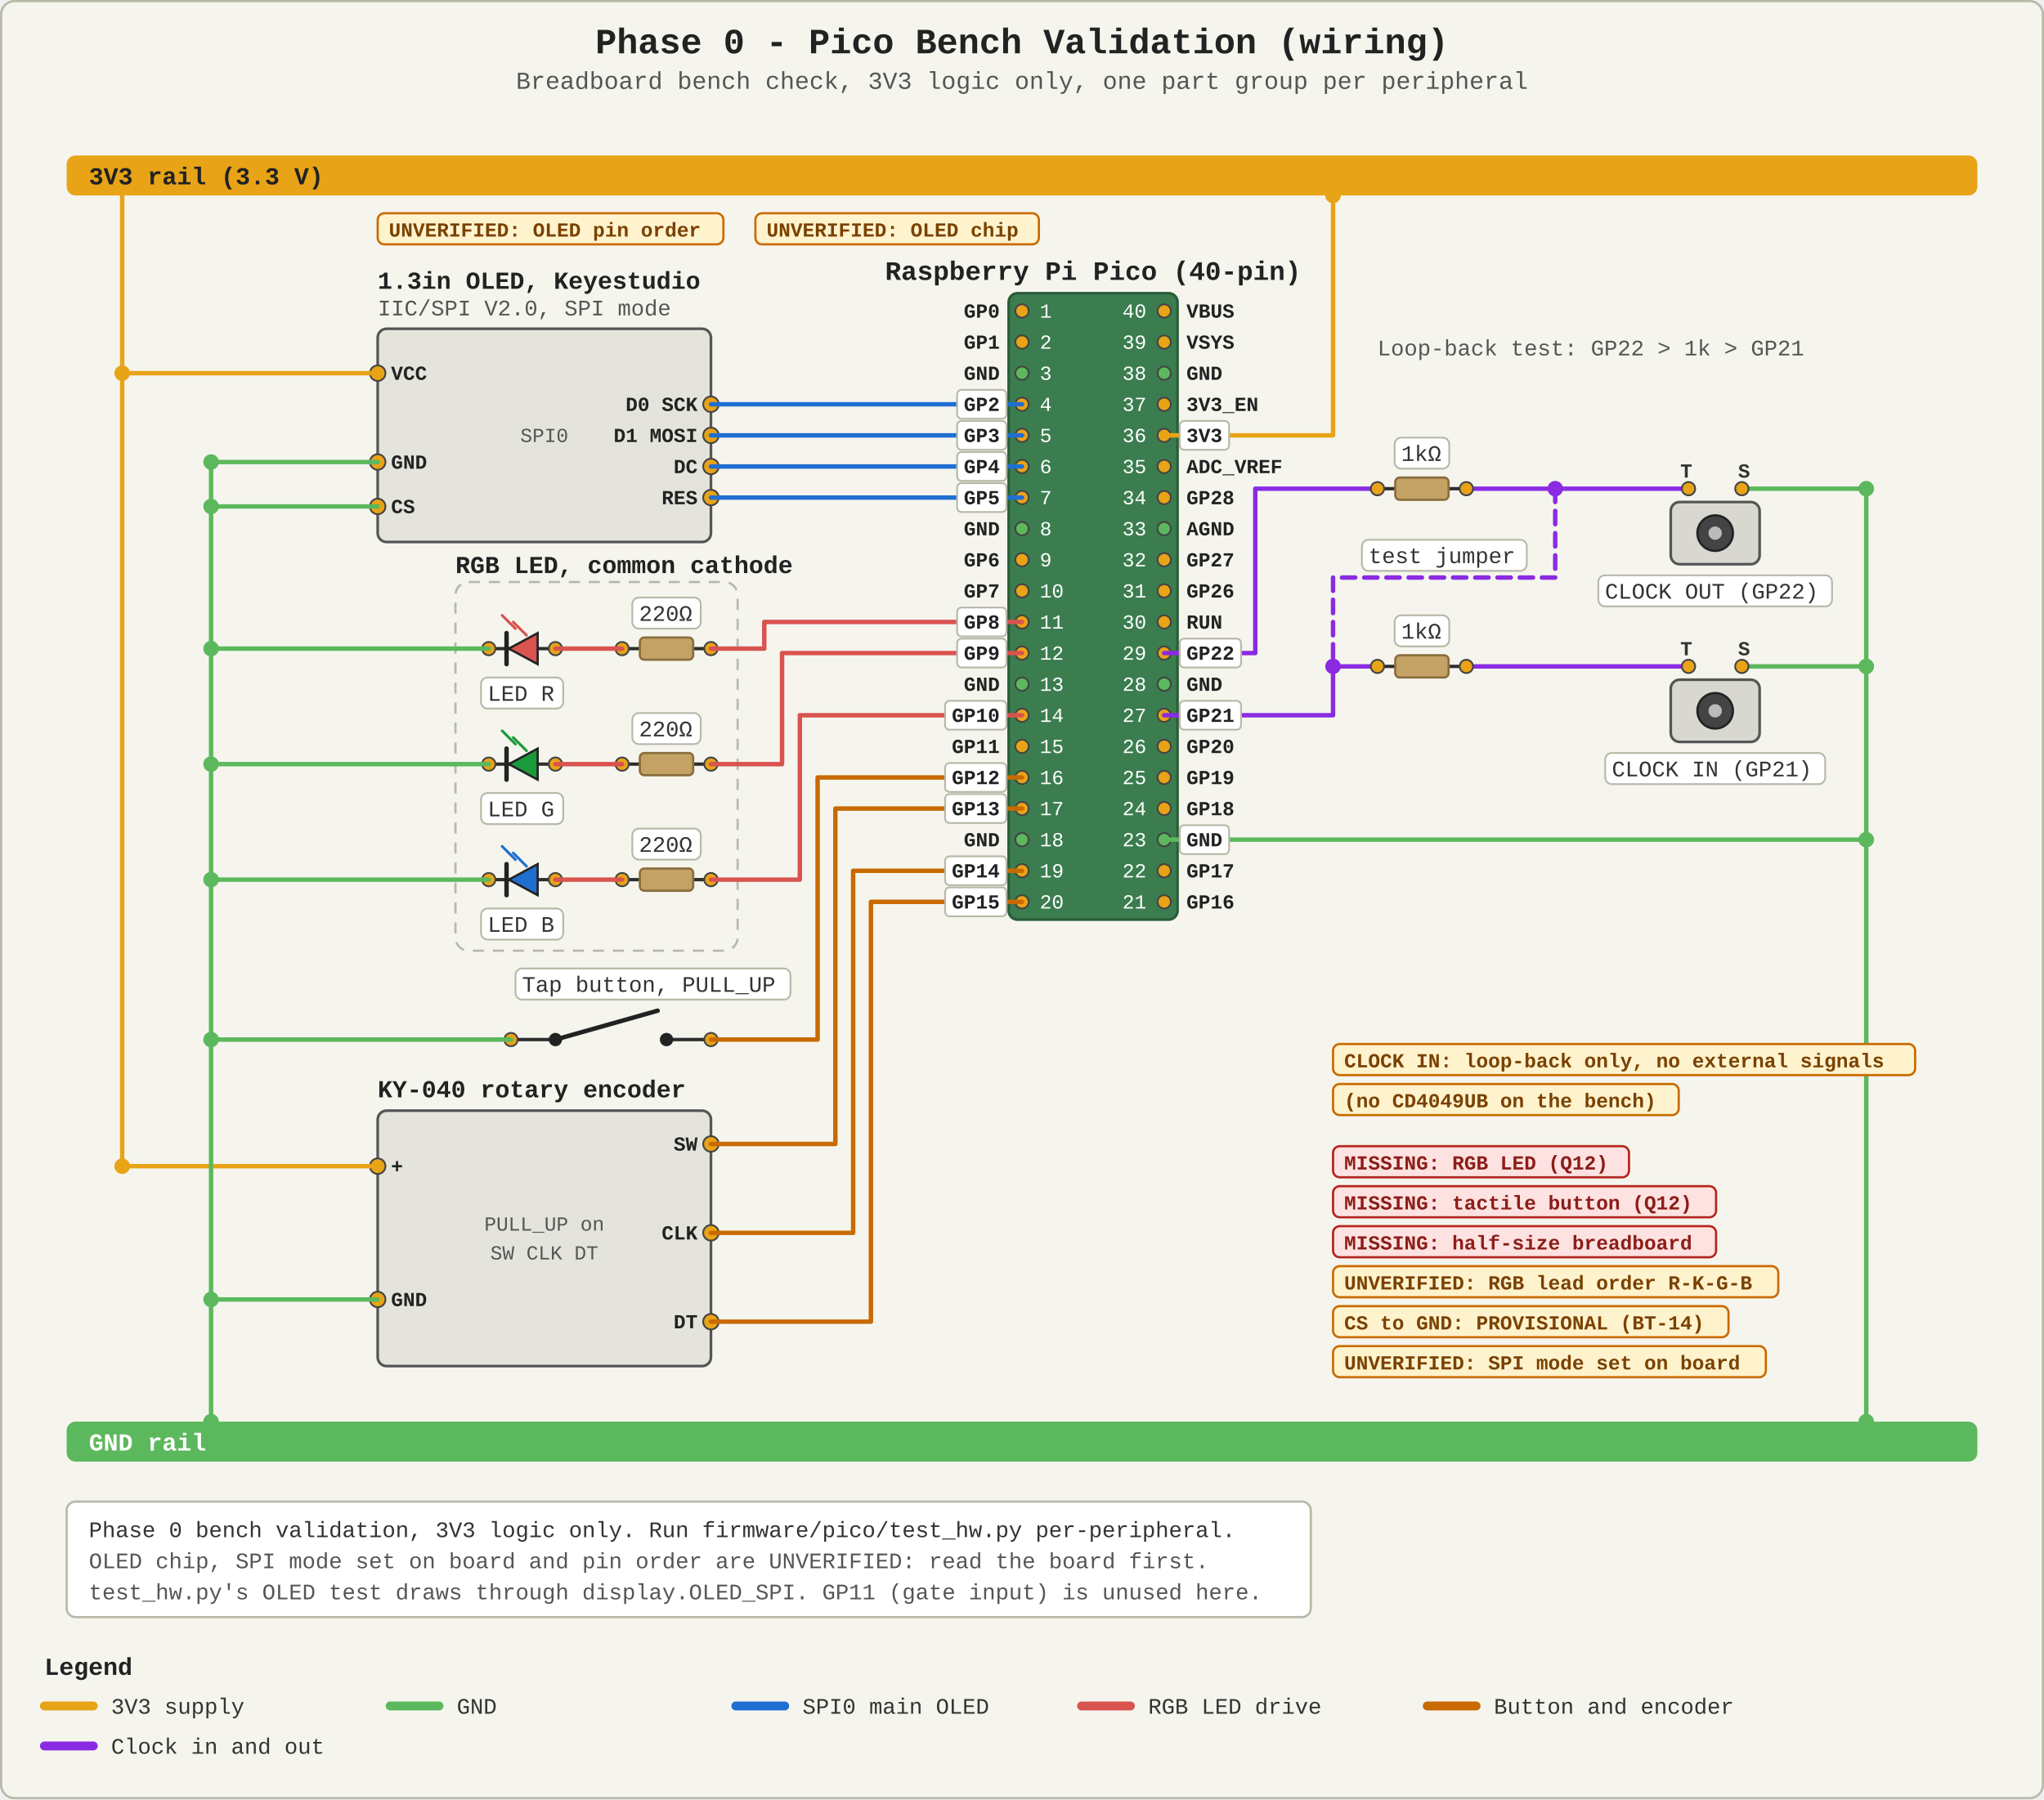
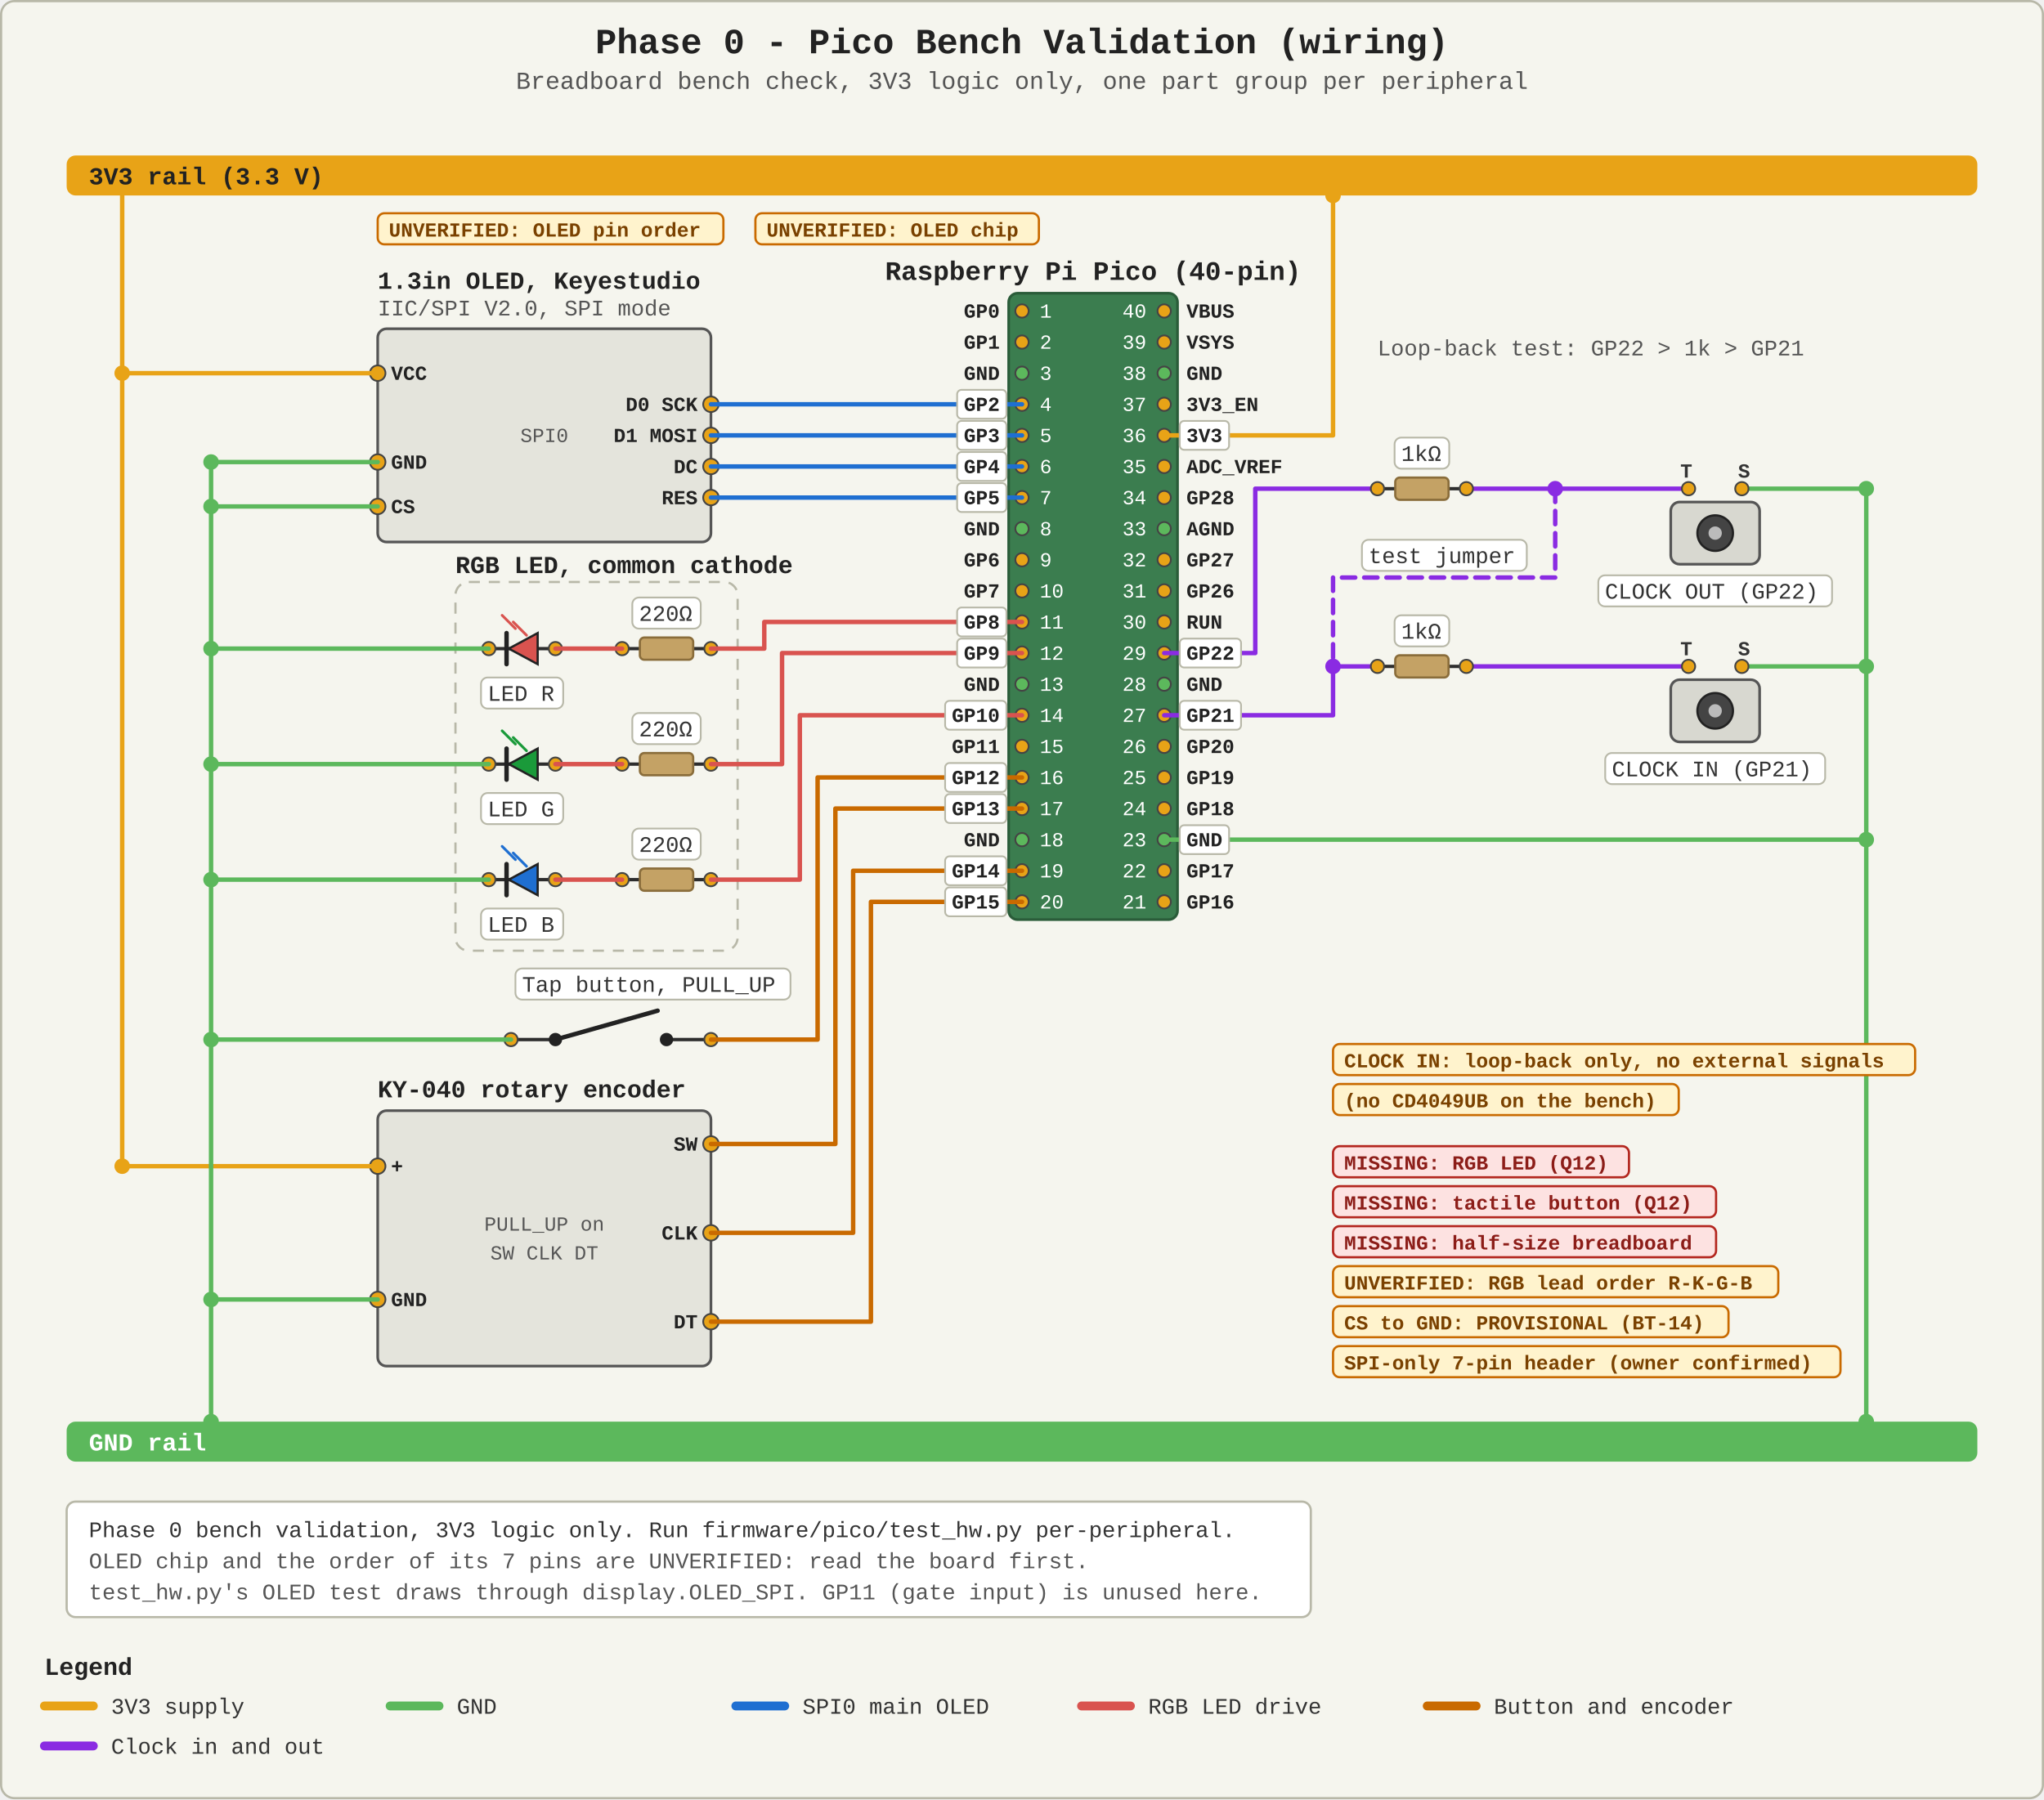
<svg xmlns="http://www.w3.org/2000/svg" viewBox="0 0 920 810" width="920" height="810">
  <style>text { font-family: "SF Mono", Consolas, "Liberation Mono", monospace; }</style>
  <rect x="0.5" y="0.5" width="919" height="809" rx="6" fill="#f5f5ee" stroke="#b8b8a8" stroke-width="1" />
  <text x="460" y="24" font-size="16" text-anchor="middle" fill="#222" font-weight="bold">Phase 0 - Pico Bench Validation (wiring)</text>
  <text x="460" y="40" font-size="11" text-anchor="middle" fill="#555">Breadboard bench check, 3V3 logic only, one part group per peripheral</text>
  <rect x="30" y="70" width="860" height="18" rx="4" fill="#e8a317" />
  <text x="40" y="83" font-size="11" text-anchor="start" fill="#222" font-weight="bold">3V3 rail (3.3 V)</text>
  <rect x="30" y="640" width="860" height="18" rx="4" fill="#5cb85c" />
  <text x="40" y="653" font-size="11" text-anchor="start" fill="#fff" font-weight="bold">GND rail</text>
  <rect x="454" y="132" width="76" height="282" rx="4" fill="#3b7d4f" stroke="#2a5c39" stroke-width="1.2" />
  <text x="468" y="143" font-size="9" text-anchor="start" fill="#fff">1</text>
  <text x="450" y="143" font-size="9" text-anchor="end" fill="#222" font-weight="bold">GP0</text>
  <circle cx="460" cy="140" r="3" fill="#e8a317" stroke="#444" stroke-width="0.8" />
  <text x="468" y="157" font-size="9" text-anchor="start" fill="#fff">2</text>
  <text x="450" y="157" font-size="9" text-anchor="end" fill="#222" font-weight="bold">GP1</text>
  <circle cx="460" cy="154" r="3" fill="#e8a317" stroke="#444" stroke-width="0.8" />
  <text x="468" y="171" font-size="9" text-anchor="start" fill="#fff">3</text>
  <text x="450" y="171" font-size="9" text-anchor="end" fill="#222" font-weight="bold">GND</text>
  <circle cx="460" cy="168" r="3" fill="#5cb85c" stroke="#444" stroke-width="0.8" />
  <text x="468" y="185" font-size="9" text-anchor="start" fill="#fff">4</text>
  <text x="450" y="185" font-size="9" text-anchor="end" fill="#222" font-weight="bold">GP2</text>
  <circle cx="460" cy="182" r="3" fill="#e8a317" stroke="#444" stroke-width="0.8" />
  <text x="468" y="199" font-size="9" text-anchor="start" fill="#fff">5</text>
  <text x="450" y="199" font-size="9" text-anchor="end" fill="#222" font-weight="bold">GP3</text>
  <circle cx="460" cy="196" r="3" fill="#e8a317" stroke="#444" stroke-width="0.8" />
  <text x="468" y="213" font-size="9" text-anchor="start" fill="#fff">6</text>
  <text x="450" y="213" font-size="9" text-anchor="end" fill="#222" font-weight="bold">GP4</text>
  <circle cx="460" cy="210" r="3" fill="#e8a317" stroke="#444" stroke-width="0.8" />
  <text x="468" y="227" font-size="9" text-anchor="start" fill="#fff">7</text>
  <text x="450" y="227" font-size="9" text-anchor="end" fill="#222" font-weight="bold">GP5</text>
  <circle cx="460" cy="224" r="3" fill="#e8a317" stroke="#444" stroke-width="0.8" />
  <text x="468" y="241" font-size="9" text-anchor="start" fill="#fff">8</text>
  <text x="450" y="241" font-size="9" text-anchor="end" fill="#222" font-weight="bold">GND</text>
  <circle cx="460" cy="238" r="3" fill="#5cb85c" stroke="#444" stroke-width="0.8" />
  <text x="468" y="255" font-size="9" text-anchor="start" fill="#fff">9</text>
  <text x="450" y="255" font-size="9" text-anchor="end" fill="#222" font-weight="bold">GP6</text>
  <circle cx="460" cy="252" r="3" fill="#e8a317" stroke="#444" stroke-width="0.8" />
  <text x="468" y="269" font-size="9" text-anchor="start" fill="#fff">10</text>
  <text x="450" y="269" font-size="9" text-anchor="end" fill="#222" font-weight="bold">GP7</text>
  <circle cx="460" cy="266" r="3" fill="#e8a317" stroke="#444" stroke-width="0.8" />
  <text x="468" y="283" font-size="9" text-anchor="start" fill="#fff">11</text>
  <text x="450" y="283" font-size="9" text-anchor="end" fill="#222" font-weight="bold">GP8</text>
  <circle cx="460" cy="280" r="3" fill="#e8a317" stroke="#444" stroke-width="0.8" />
  <text x="468" y="297" font-size="9" text-anchor="start" fill="#fff">12</text>
  <text x="450" y="297" font-size="9" text-anchor="end" fill="#222" font-weight="bold">GP9</text>
  <circle cx="460" cy="294" r="3" fill="#e8a317" stroke="#444" stroke-width="0.8" />
  <text x="468" y="311" font-size="9" text-anchor="start" fill="#fff">13</text>
  <text x="450" y="311" font-size="9" text-anchor="end" fill="#222" font-weight="bold">GND</text>
  <circle cx="460" cy="308" r="3" fill="#5cb85c" stroke="#444" stroke-width="0.8" />
  <text x="468" y="325" font-size="9" text-anchor="start" fill="#fff">14</text>
  <text x="450" y="325" font-size="9" text-anchor="end" fill="#222" font-weight="bold">GP10</text>
  <circle cx="460" cy="322" r="3" fill="#e8a317" stroke="#444" stroke-width="0.8" />
  <text x="468" y="339" font-size="9" text-anchor="start" fill="#fff">15</text>
  <text x="450" y="339" font-size="9" text-anchor="end" fill="#222" font-weight="bold">GP11</text>
  <circle cx="460" cy="336" r="3" fill="#e8a317" stroke="#444" stroke-width="0.8" />
  <text x="468" y="353" font-size="9" text-anchor="start" fill="#fff">16</text>
  <text x="450" y="353" font-size="9" text-anchor="end" fill="#222" font-weight="bold">GP12</text>
  <circle cx="460" cy="350" r="3" fill="#e8a317" stroke="#444" stroke-width="0.8" />
  <text x="468" y="367" font-size="9" text-anchor="start" fill="#fff">17</text>
  <text x="450" y="367" font-size="9" text-anchor="end" fill="#222" font-weight="bold">GP13</text>
  <circle cx="460" cy="364" r="3" fill="#e8a317" stroke="#444" stroke-width="0.8" />
  <text x="468" y="381" font-size="9" text-anchor="start" fill="#fff">18</text>
  <text x="450" y="381" font-size="9" text-anchor="end" fill="#222" font-weight="bold">GND</text>
  <circle cx="460" cy="378" r="3" fill="#5cb85c" stroke="#444" stroke-width="0.8" />
  <text x="468" y="395" font-size="9" text-anchor="start" fill="#fff">19</text>
  <text x="450" y="395" font-size="9" text-anchor="end" fill="#222" font-weight="bold">GP14</text>
  <circle cx="460" cy="392" r="3" fill="#e8a317" stroke="#444" stroke-width="0.8" />
  <text x="468" y="409" font-size="9" text-anchor="start" fill="#fff">20</text>
  <text x="450" y="409" font-size="9" text-anchor="end" fill="#222" font-weight="bold">GP15</text>
  <circle cx="460" cy="406" r="3" fill="#e8a317" stroke="#444" stroke-width="0.8" />
  <text x="516" y="409" font-size="9" text-anchor="end" fill="#fff">21</text>
  <text x="534" y="409" font-size="9" text-anchor="start" fill="#222" font-weight="bold">GP16</text>
  <circle cx="524" cy="406" r="3" fill="#e8a317" stroke="#444" stroke-width="0.8" />
  <text x="516" y="395" font-size="9" text-anchor="end" fill="#fff">22</text>
  <text x="534" y="395" font-size="9" text-anchor="start" fill="#222" font-weight="bold">GP17</text>
  <circle cx="524" cy="392" r="3" fill="#e8a317" stroke="#444" stroke-width="0.8" />
  <text x="516" y="381" font-size="9" text-anchor="end" fill="#fff">23</text>
  <text x="534" y="381" font-size="9" text-anchor="start" fill="#222" font-weight="bold">GND</text>
  <circle cx="524" cy="378" r="3" fill="#5cb85c" stroke="#444" stroke-width="0.8" />
  <text x="516" y="367" font-size="9" text-anchor="end" fill="#fff">24</text>
  <text x="534" y="367" font-size="9" text-anchor="start" fill="#222" font-weight="bold">GP18</text>
  <circle cx="524" cy="364" r="3" fill="#e8a317" stroke="#444" stroke-width="0.8" />
  <text x="516" y="353" font-size="9" text-anchor="end" fill="#fff">25</text>
  <text x="534" y="353" font-size="9" text-anchor="start" fill="#222" font-weight="bold">GP19</text>
  <circle cx="524" cy="350" r="3" fill="#e8a317" stroke="#444" stroke-width="0.8" />
  <text x="516" y="339" font-size="9" text-anchor="end" fill="#fff">26</text>
  <text x="534" y="339" font-size="9" text-anchor="start" fill="#222" font-weight="bold">GP20</text>
  <circle cx="524" cy="336" r="3" fill="#e8a317" stroke="#444" stroke-width="0.8" />
  <text x="516" y="325" font-size="9" text-anchor="end" fill="#fff">27</text>
  <text x="534" y="325" font-size="9" text-anchor="start" fill="#222" font-weight="bold">GP21</text>
  <circle cx="524" cy="322" r="3" fill="#e8a317" stroke="#444" stroke-width="0.8" />
  <text x="516" y="311" font-size="9" text-anchor="end" fill="#fff">28</text>
  <text x="534" y="311" font-size="9" text-anchor="start" fill="#222" font-weight="bold">GND</text>
  <circle cx="524" cy="308" r="3" fill="#5cb85c" stroke="#444" stroke-width="0.8" />
  <text x="516" y="297" font-size="9" text-anchor="end" fill="#fff">29</text>
  <text x="534" y="297" font-size="9" text-anchor="start" fill="#222" font-weight="bold">GP22</text>
  <circle cx="524" cy="294" r="3" fill="#e8a317" stroke="#444" stroke-width="0.8" />
  <text x="516" y="283" font-size="9" text-anchor="end" fill="#fff">30</text>
  <text x="534" y="283" font-size="9" text-anchor="start" fill="#222" font-weight="bold">RUN</text>
  <circle cx="524" cy="280" r="3" fill="#e8a317" stroke="#444" stroke-width="0.8" />
  <text x="516" y="269" font-size="9" text-anchor="end" fill="#fff">31</text>
  <text x="534" y="269" font-size="9" text-anchor="start" fill="#222" font-weight="bold">GP26</text>
  <circle cx="524" cy="266" r="3" fill="#e8a317" stroke="#444" stroke-width="0.8" />
  <text x="516" y="255" font-size="9" text-anchor="end" fill="#fff">32</text>
  <text x="534" y="255" font-size="9" text-anchor="start" fill="#222" font-weight="bold">GP27</text>
  <circle cx="524" cy="252" r="3" fill="#e8a317" stroke="#444" stroke-width="0.8" />
  <text x="516" y="241" font-size="9" text-anchor="end" fill="#fff">33</text>
  <text x="534" y="241" font-size="9" text-anchor="start" fill="#222" font-weight="bold">AGND</text>
  <circle cx="524" cy="238" r="3" fill="#5cb85c" stroke="#444" stroke-width="0.8" />
  <text x="516" y="227" font-size="9" text-anchor="end" fill="#fff">34</text>
  <text x="534" y="227" font-size="9" text-anchor="start" fill="#222" font-weight="bold">GP28</text>
  <circle cx="524" cy="224" r="3" fill="#e8a317" stroke="#444" stroke-width="0.8" />
  <text x="516" y="213" font-size="9" text-anchor="end" fill="#fff">35</text>
  <text x="534" y="213" font-size="9" text-anchor="start" fill="#222" font-weight="bold">ADC_VREF</text>
  <circle cx="524" cy="210" r="3" fill="#e8a317" stroke="#444" stroke-width="0.8" />
  <text x="516" y="199" font-size="9" text-anchor="end" fill="#fff">36</text>
  <text x="534" y="199" font-size="9" text-anchor="start" fill="#222" font-weight="bold">3V3</text>
  <circle cx="524" cy="196" r="3" fill="#e8a317" stroke="#444" stroke-width="0.8" />
  <text x="516" y="185" font-size="9" text-anchor="end" fill="#fff">37</text>
  <text x="534" y="185" font-size="9" text-anchor="start" fill="#222" font-weight="bold">3V3_EN</text>
  <circle cx="524" cy="182" r="3" fill="#e8a317" stroke="#444" stroke-width="0.8" />
  <text x="516" y="171" font-size="9" text-anchor="end" fill="#fff">38</text>
  <text x="534" y="171" font-size="9" text-anchor="start" fill="#222" font-weight="bold">GND</text>
  <circle cx="524" cy="168" r="3" fill="#5cb85c" stroke="#444" stroke-width="0.8" />
  <text x="516" y="157" font-size="9" text-anchor="end" fill="#fff">39</text>
  <text x="534" y="157" font-size="9" text-anchor="start" fill="#222" font-weight="bold">VSYS</text>
  <circle cx="524" cy="154" r="3" fill="#e8a317" stroke="#444" stroke-width="0.8" />
  <text x="516" y="143" font-size="9" text-anchor="end" fill="#fff">40</text>
  <text x="534" y="143" font-size="9" text-anchor="start" fill="#222" font-weight="bold">VBUS</text>
  <circle cx="524" cy="140" r="3" fill="#e8a317" stroke="#444" stroke-width="0.8" />
  <text x="492" y="126" font-size="12" text-anchor="middle" fill="#222" font-weight="bold">Raspberry Pi Pico (40-pin)</text>
  <rect x="170" y="148" width="150" height="96" rx="4" fill="#e4e4dc" stroke="#555" stroke-width="1.2" />
  <text x="170" y="130" font-size="11" text-anchor="start" fill="#222" font-weight="bold">1.3in OLED, Keyestudio</text>
  <text x="170" y="142" font-size="10" text-anchor="start" fill="#555">IIC/SPI V2.0, SPI mode</text>
  <text x="245" y="199" font-size="9" text-anchor="middle" fill="#555">SPI0</text>
  <text x="176" y="171" font-size="9" text-anchor="start" fill="#222" font-weight="bold">VCC</text>
  <circle cx="170" cy="168" r="3.5" fill="#e8a317" stroke="#444" stroke-width="0.8" />
  <text x="176" y="211" font-size="9" text-anchor="start" fill="#222" font-weight="bold">GND</text>
  <circle cx="170" cy="208" r="3.5" fill="#e8a317" stroke="#444" stroke-width="0.8" />
  <text x="176" y="231" font-size="9" text-anchor="start" fill="#222" font-weight="bold">CS</text>
  <circle cx="170" cy="228" r="3.5" fill="#e8a317" stroke="#444" stroke-width="0.8" />
  <text x="314" y="185" font-size="9" text-anchor="end" fill="#222" font-weight="bold">D0 SCK</text>
  <circle cx="320" cy="182" r="3.5" fill="#e8a317" stroke="#444" stroke-width="0.8" />
  <text x="314" y="199" font-size="9" text-anchor="end" fill="#222" font-weight="bold">D1 MOSI</text>
  <circle cx="320" cy="196" r="3.5" fill="#e8a317" stroke="#444" stroke-width="0.8" />
  <text x="314" y="213" font-size="9" text-anchor="end" fill="#222" font-weight="bold">DC</text>
  <circle cx="320" cy="210" r="3.5" fill="#e8a317" stroke="#444" stroke-width="0.8" />
  <text x="314" y="227" font-size="9" text-anchor="end" fill="#222" font-weight="bold">RES</text>
  <circle cx="320" cy="224" r="3.5" fill="#e8a317" stroke="#444" stroke-width="0.8" />
  <rect x="170" y="96" width="155.6" height="14" rx="3" fill="#fff3cd" stroke="#c96a00" stroke-width="1" />
  <text x="175" y="106.5" font-size="9" text-anchor="start" fill="#7a4100" font-weight="bold">UNVERIFIED: OLED pin order</text>
  <rect x="340" y="96" width="127.6" height="14" rx="3" fill="#fff3cd" stroke="#c96a00" stroke-width="1" />
  <text x="345" y="106.5" font-size="9" text-anchor="start" fill="#7a4100" font-weight="bold">UNVERIFIED: OLED chip</text>
  <rect x="205" y="262" width="127" height="166" rx="6" fill="none" stroke="#b8b8a8" stroke-width="1" stroke-dasharray="5 4" />
  <text x="205" y="258" font-size="11" text-anchor="start" fill="#222" font-weight="bold">RGB LED, common cathode</text>
  <line x1="280" y1="292" x2="320" y2="292" stroke="#2d2d2d" stroke-width="1.5" stroke-linecap="round" />
  <rect x="288" y="287" width="24" height="10" rx="2" fill="#c4a265" stroke="#8a6d3b" stroke-width="1" />
  <rect x="284.6" y="269" width="30.8" height="14" rx="3" fill="#ffffff" stroke="#b8b8a8" stroke-width="0.8" />
  <text x="287.6" y="279.5" font-size="10" text-anchor="start" fill="#333">220Ω</text>
  <circle cx="280" cy="292" r="3" fill="#e8a317" stroke="#444" stroke-width="0.8" />
  <circle cx="320" cy="292" r="3" fill="#e8a317" stroke="#444" stroke-width="0.8" />
  <line x1="220" y1="292" x2="250" y2="292" stroke="#2d2d2d" stroke-width="1.5" stroke-linecap="round" />
  <path d="M242,285 L242,299 L229,292 Z" fill="#d9534f" stroke="#222" stroke-width="1" />
  <line x1="228" y1="285" x2="228" y2="299" stroke="#222" stroke-width="2" stroke-linecap="round" />
  <line x1="232" y1="283" x2="226" y2="277" stroke="#d9534f" stroke-width="1.2" stroke-linecap="round" />
  <line x1="237" y1="286" x2="231" y2="280" stroke="#d9534f" stroke-width="1.2" stroke-linecap="round" />
  <circle cx="220" cy="292" r="3" fill="#e8a317" stroke="#444" stroke-width="0.8" />
  <circle cx="250" cy="292" r="3" fill="#e8a317" stroke="#444" stroke-width="0.8" />
  <rect x="216.5" y="305" width="37" height="14" rx="3" fill="#ffffff" stroke="#b8b8a8" stroke-width="0.8" />
  <text x="219.5" y="315.5" font-size="10" text-anchor="start" fill="#333">LED R</text>
  <line x1="280" y1="344" x2="320" y2="344" stroke="#2d2d2d" stroke-width="1.5" stroke-linecap="round" />
  <rect x="288" y="339" width="24" height="10" rx="2" fill="#c4a265" stroke="#8a6d3b" stroke-width="1" />
  <rect x="284.6" y="321" width="30.8" height="14" rx="3" fill="#ffffff" stroke="#b8b8a8" stroke-width="0.8" />
  <text x="287.6" y="331.5" font-size="10" text-anchor="start" fill="#333">220Ω</text>
  <circle cx="280" cy="344" r="3" fill="#e8a317" stroke="#444" stroke-width="0.8" />
  <circle cx="320" cy="344" r="3" fill="#e8a317" stroke="#444" stroke-width="0.8" />
  <line x1="220" y1="344" x2="250" y2="344" stroke="#2d2d2d" stroke-width="1.5" stroke-linecap="round" />
  <path d="M242,337 L242,351 L229,344 Z" fill="#1a9a3a" stroke="#222" stroke-width="1" />
  <line x1="228" y1="337" x2="228" y2="351" stroke="#222" stroke-width="2" stroke-linecap="round" />
  <line x1="232" y1="335" x2="226" y2="329" stroke="#1a9a3a" stroke-width="1.2" stroke-linecap="round" />
  <line x1="237" y1="338" x2="231" y2="332" stroke="#1a9a3a" stroke-width="1.2" stroke-linecap="round" />
  <circle cx="220" cy="344" r="3" fill="#e8a317" stroke="#444" stroke-width="0.8" />
  <circle cx="250" cy="344" r="3" fill="#e8a317" stroke="#444" stroke-width="0.8" />
  <rect x="216.5" y="357" width="37" height="14" rx="3" fill="#ffffff" stroke="#b8b8a8" stroke-width="0.8" />
  <text x="219.5" y="367.5" font-size="10" text-anchor="start" fill="#333">LED G</text>
  <line x1="280" y1="396" x2="320" y2="396" stroke="#2d2d2d" stroke-width="1.5" stroke-linecap="round" />
  <rect x="288" y="391" width="24" height="10" rx="2" fill="#c4a265" stroke="#8a6d3b" stroke-width="1" />
  <rect x="284.6" y="373" width="30.8" height="14" rx="3" fill="#ffffff" stroke="#b8b8a8" stroke-width="0.8" />
  <text x="287.6" y="383.5" font-size="10" text-anchor="start" fill="#333">220Ω</text>
  <circle cx="280" cy="396" r="3" fill="#e8a317" stroke="#444" stroke-width="0.8" />
  <circle cx="320" cy="396" r="3" fill="#e8a317" stroke="#444" stroke-width="0.8" />
  <line x1="220" y1="396" x2="250" y2="396" stroke="#2d2d2d" stroke-width="1.5" stroke-linecap="round" />
  <path d="M242,389 L242,403 L229,396 Z" fill="#1f6fd1" stroke="#222" stroke-width="1" />
  <line x1="228" y1="389" x2="228" y2="403" stroke="#222" stroke-width="2" stroke-linecap="round" />
  <line x1="232" y1="387" x2="226" y2="381" stroke="#1f6fd1" stroke-width="1.2" stroke-linecap="round" />
  <line x1="237" y1="390" x2="231" y2="384" stroke="#1f6fd1" stroke-width="1.2" stroke-linecap="round" />
  <circle cx="220" cy="396" r="3" fill="#e8a317" stroke="#444" stroke-width="0.8" />
  <circle cx="250" cy="396" r="3" fill="#e8a317" stroke="#444" stroke-width="0.8" />
  <rect x="216.5" y="409" width="37" height="14" rx="3" fill="#ffffff" stroke="#b8b8a8" stroke-width="0.8" />
  <text x="219.5" y="419.5" font-size="10" text-anchor="start" fill="#333">LED B</text>
  <line x1="230" y1="468" x2="250" y2="468" stroke="#2d2d2d" stroke-width="1.5" stroke-linecap="round" />
  <line x1="300" y1="468" x2="320" y2="468" stroke="#2d2d2d" stroke-width="1.5" stroke-linecap="round" />
  <line x1="250" y1="468" x2="296" y2="455" stroke="#222" stroke-width="2" stroke-linecap="round" />
  <circle cx="250" cy="468" r="3" fill="#222" />
  <circle cx="300" cy="468" r="3" fill="#222" />
  <circle cx="230" cy="468" r="3" fill="#e8a317" stroke="#444" stroke-width="0.8" />
  <circle cx="320" cy="468" r="3" fill="#e8a317" stroke="#444" stroke-width="0.8" />
  <rect x="232" y="436" width="123.8" height="14" rx="3" fill="#ffffff" stroke="#b8b8a8" stroke-width="0.8" />
  <text x="235" y="446.5" font-size="10" text-anchor="start" fill="#333">Tap button, PULL_UP</text>
  <rect x="170" y="500" width="150" height="115" rx="4" fill="#e4e4dc" stroke="#555" stroke-width="1.2" />
  <text x="170" y="494" font-size="11" text-anchor="start" fill="#222" font-weight="bold">KY-040 rotary encoder</text>
  <text x="245" y="554" font-size="9" text-anchor="middle" fill="#555">PULL_UP on</text>
  <text x="245" y="567" font-size="9" text-anchor="middle" fill="#555">SW CLK DT</text>
  <text x="176" y="528" font-size="9" text-anchor="start" fill="#222" font-weight="bold">+</text>
  <circle cx="170" cy="525" r="3.5" fill="#e8a317" stroke="#444" stroke-width="0.8" />
  <text x="176" y="588" font-size="9" text-anchor="start" fill="#222" font-weight="bold">GND</text>
  <circle cx="170" cy="585" r="3.5" fill="#e8a317" stroke="#444" stroke-width="0.8" />
  <text x="314" y="518" font-size="9" text-anchor="end" fill="#222" font-weight="bold">SW</text>
  <circle cx="320" cy="515" r="3.5" fill="#e8a317" stroke="#444" stroke-width="0.8" />
  <text x="314" y="558" font-size="9" text-anchor="end" fill="#222" font-weight="bold">CLK</text>
  <circle cx="320" cy="555" r="3.5" fill="#e8a317" stroke="#444" stroke-width="0.8" />
  <text x="314" y="598" font-size="9" text-anchor="end" fill="#222" font-weight="bold">DT</text>
  <circle cx="320" cy="595" r="3.5" fill="#e8a317" stroke="#444" stroke-width="0.8" />
  <polyline points="460,182 320,182" fill="none" stroke="#1f6fd1" stroke-width="2" stroke-linejoin="round" stroke-linecap="round" />
  <polyline points="460,196 320,196" fill="none" stroke="#1f6fd1" stroke-width="2" stroke-linejoin="round" stroke-linecap="round" />
  <polyline points="460,210 320,210" fill="none" stroke="#1f6fd1" stroke-width="2" stroke-linejoin="round" stroke-linecap="round" />
  <polyline points="460,224 320,224" fill="none" stroke="#1f6fd1" stroke-width="2" stroke-linejoin="round" stroke-linecap="round" />
  <polyline points="460,280 344,280 344,292 320,292" fill="none" stroke="#d9534f" stroke-width="2" stroke-linejoin="round" stroke-linecap="round" />
  <polyline points="460,294 352,294 352,344 320,344" fill="none" stroke="#d9534f" stroke-width="2" stroke-linejoin="round" stroke-linecap="round" />
  <polyline points="460,322 360,322 360,396 320,396" fill="none" stroke="#d9534f" stroke-width="2" stroke-linejoin="round" stroke-linecap="round" />
  <polyline points="460,350 368,350 368,468 320,468" fill="none" stroke="#c96a00" stroke-width="2" stroke-linejoin="round" stroke-linecap="round" />
  <polyline points="460,364 376,364 376,515 320,515" fill="none" stroke="#c96a00" stroke-width="2" stroke-linejoin="round" stroke-linecap="round" />
  <polyline points="460,392 384,392 384,555 320,555" fill="none" stroke="#c96a00" stroke-width="2" stroke-linejoin="round" stroke-linecap="round" />
  <polyline points="460,406 392,406 392,595 320,595" fill="none" stroke="#c96a00" stroke-width="2" stroke-linejoin="round" stroke-linecap="round" />
  <polyline points="170,168 55,168" fill="none" stroke="#e8a317" stroke-width="2" stroke-linejoin="round" stroke-linecap="round" />
  <polyline points="170,208 95,208" fill="none" stroke="#5cb85c" stroke-width="2" stroke-linejoin="round" stroke-linecap="round" />
  <polyline points="170,228 95,228" fill="none" stroke="#5cb85c" stroke-width="2" stroke-linejoin="round" stroke-linecap="round" />
  <polyline points="280,292 250,292" fill="none" stroke="#d9534f" stroke-width="2" stroke-linejoin="round" stroke-linecap="round" />
  <polyline points="220,292 95,292" fill="none" stroke="#5cb85c" stroke-width="2" stroke-linejoin="round" stroke-linecap="round" />
  <polyline points="280,344 250,344" fill="none" stroke="#d9534f" stroke-width="2" stroke-linejoin="round" stroke-linecap="round" />
  <polyline points="220,344 95,344" fill="none" stroke="#5cb85c" stroke-width="2" stroke-linejoin="round" stroke-linecap="round" />
  <polyline points="280,396 250,396" fill="none" stroke="#d9534f" stroke-width="2" stroke-linejoin="round" stroke-linecap="round" />
  <polyline points="220,396 95,396" fill="none" stroke="#5cb85c" stroke-width="2" stroke-linejoin="round" stroke-linecap="round" />
  <polyline points="230,468 95,468" fill="none" stroke="#5cb85c" stroke-width="2" stroke-linejoin="round" stroke-linecap="round" />
  <polyline points="170,525 55,525" fill="none" stroke="#e8a317" stroke-width="2" stroke-linejoin="round" stroke-linecap="round" />
  <polyline points="170,585 95,585" fill="none" stroke="#5cb85c" stroke-width="2" stroke-linejoin="round" stroke-linecap="round" />
  <polyline points="55,88 55,525" fill="none" stroke="#e8a317" stroke-width="2" stroke-linejoin="round" stroke-linecap="round" />
  <circle cx="55" cy="168" r="3.5" fill="#e8a317" />
  <circle cx="55" cy="525" r="3.5" fill="#e8a317" />
  <polyline points="95,208 95,640" fill="none" stroke="#5cb85c" stroke-width="2" stroke-linejoin="round" stroke-linecap="round" />
  <circle cx="95" cy="208" r="3.5" fill="#5cb85c" />
  <circle cx="95" cy="228" r="3.5" fill="#5cb85c" />
  <circle cx="95" cy="292" r="3.5" fill="#5cb85c" />
  <circle cx="95" cy="344" r="3.5" fill="#5cb85c" />
  <circle cx="95" cy="396" r="3.5" fill="#5cb85c" />
  <circle cx="95" cy="468" r="3.5" fill="#5cb85c" />
  <circle cx="95" cy="585" r="3.5" fill="#5cb85c" />
  <circle cx="95" cy="640" r="3.5" fill="#5cb85c" />
  <polyline points="524,196 600,196 600,88" fill="none" stroke="#e8a317" stroke-width="2" stroke-linejoin="round" stroke-linecap="round" />
  <circle cx="600" cy="88" r="3.5" fill="#e8a317" />
  <polyline points="524,378 840,378" fill="none" stroke="#5cb85c" stroke-width="2" stroke-linejoin="round" stroke-linecap="round" />
  <circle cx="840" cy="378" r="3.5" fill="#5cb85c" />
  <polyline points="524,294 565,294 565,220 620,220" fill="none" stroke="#8a2be2" stroke-width="2" stroke-linejoin="round" stroke-linecap="round" />
  <polyline points="660,220 760,220" fill="none" stroke="#8a2be2" stroke-width="2" stroke-linejoin="round" stroke-linecap="round" />
  <circle cx="700" cy="220" r="3.5" fill="#8a2be2" />
  <polyline points="524,322 600,322 600,300 620,300" fill="none" stroke="#8a2be2" stroke-width="2" stroke-linejoin="round" stroke-linecap="round" />
  <polyline points="660,300 760,300" fill="none" stroke="#8a2be2" stroke-width="2" stroke-linejoin="round" stroke-linecap="round" />
  <polyline stroke-dasharray="6 4" points="700,220 700,260 600,260 600,300" fill="none" stroke="#8a2be2" stroke-width="2" stroke-linejoin="round" stroke-linecap="round" />
  <circle cx="600" cy="300" r="3.5" fill="#8a2be2" />
  <polyline points="784,220 840,220" fill="none" stroke="#5cb85c" stroke-width="2" stroke-linejoin="round" stroke-linecap="round" />
  <polyline points="784,300 840,300" fill="none" stroke="#5cb85c" stroke-width="2" stroke-linejoin="round" stroke-linecap="round" />
  <polyline points="840,220 840,640" fill="none" stroke="#5cb85c" stroke-width="2" stroke-linejoin="round" stroke-linecap="round" />
  <circle cx="840" cy="220" r="3.5" fill="#5cb85c" />
  <circle cx="840" cy="300" r="3.5" fill="#5cb85c" />
  <circle cx="840" cy="640" r="3.5" fill="#5cb85c" />
  <rect x="430.8" y="175.5" width="22.2" height="13" rx="2" fill="#ffffff" stroke="#b8b8a8" stroke-width="0.8" />
  <text x="450" y="185" font-size="9" text-anchor="end" fill="#222" font-weight="bold">GP2</text>
  <rect x="430.8" y="189.5" width="22.2" height="13" rx="2" fill="#ffffff" stroke="#b8b8a8" stroke-width="0.8" />
  <text x="450" y="199" font-size="9" text-anchor="end" fill="#222" font-weight="bold">GP3</text>
  <rect x="430.8" y="203.5" width="22.2" height="13" rx="2" fill="#ffffff" stroke="#b8b8a8" stroke-width="0.8" />
  <text x="450" y="213" font-size="9" text-anchor="end" fill="#222" font-weight="bold">GP4</text>
  <rect x="430.8" y="217.5" width="22.2" height="13" rx="2" fill="#ffffff" stroke="#b8b8a8" stroke-width="0.8" />
  <text x="450" y="227" font-size="9" text-anchor="end" fill="#222" font-weight="bold">GP5</text>
  <rect x="430.8" y="273.5" width="22.2" height="13" rx="2" fill="#ffffff" stroke="#b8b8a8" stroke-width="0.8" />
  <text x="450" y="283" font-size="9" text-anchor="end" fill="#222" font-weight="bold">GP8</text>
  <rect x="430.8" y="287.5" width="22.2" height="13" rx="2" fill="#ffffff" stroke="#b8b8a8" stroke-width="0.8" />
  <text x="450" y="297" font-size="9" text-anchor="end" fill="#222" font-weight="bold">GP9</text>
  <rect x="425.4" y="315.5" width="27.6" height="13" rx="2" fill="#ffffff" stroke="#b8b8a8" stroke-width="0.8" />
  <text x="450" y="325" font-size="9" text-anchor="end" fill="#222" font-weight="bold">GP10</text>
  <rect x="425.4" y="343.5" width="27.6" height="13" rx="2" fill="#ffffff" stroke="#b8b8a8" stroke-width="0.8" />
  <text x="450" y="353" font-size="9" text-anchor="end" fill="#222" font-weight="bold">GP12</text>
  <rect x="425.4" y="357.5" width="27.6" height="13" rx="2" fill="#ffffff" stroke="#b8b8a8" stroke-width="0.8" />
  <text x="450" y="367" font-size="9" text-anchor="end" fill="#222" font-weight="bold">GP13</text>
  <rect x="425.4" y="385.5" width="27.6" height="13" rx="2" fill="#ffffff" stroke="#b8b8a8" stroke-width="0.8" />
  <text x="450" y="395" font-size="9" text-anchor="end" fill="#222" font-weight="bold">GP14</text>
  <rect x="425.4" y="399.5" width="27.6" height="13" rx="2" fill="#ffffff" stroke="#b8b8a8" stroke-width="0.8" />
  <text x="450" y="409" font-size="9" text-anchor="end" fill="#222" font-weight="bold">GP15</text>
  <rect x="531" y="287.5" width="27.6" height="13" rx="2" fill="#ffffff" stroke="#b8b8a8" stroke-width="0.8" />
  <text x="534" y="297" font-size="9" text-anchor="start" fill="#222" font-weight="bold">GP22</text>
  <rect x="531" y="315.5" width="27.6" height="13" rx="2" fill="#ffffff" stroke="#b8b8a8" stroke-width="0.8" />
  <text x="534" y="325" font-size="9" text-anchor="start" fill="#222" font-weight="bold">GP21</text>
  <rect x="531" y="189.5" width="22.2" height="13" rx="2" fill="#ffffff" stroke="#b8b8a8" stroke-width="0.8" />
  <text x="534" y="199" font-size="9" text-anchor="start" fill="#222" font-weight="bold">3V3</text>
  <rect x="531" y="371.5" width="22.2" height="13" rx="2" fill="#ffffff" stroke="#b8b8a8" stroke-width="0.8" />
  <text x="534" y="381" font-size="9" text-anchor="start" fill="#222" font-weight="bold">GND</text>
  <line x1="620" y1="220" x2="660" y2="220" stroke="#2d2d2d" stroke-width="1.5" stroke-linecap="round" />
  <rect x="628" y="215" width="24" height="10" rx="2" fill="#c4a265" stroke="#8a6d3b" stroke-width="1" />
  <rect x="627.7" y="197" width="24.6" height="14" rx="3" fill="#ffffff" stroke="#b8b8a8" stroke-width="0.8" />
  <text x="630.7" y="207.5" font-size="10" text-anchor="start" fill="#333">1kΩ</text>
  <circle cx="620" cy="220" r="3" fill="#e8a317" stroke="#444" stroke-width="0.8" />
  <circle cx="660" cy="220" r="3" fill="#e8a317" stroke="#444" stroke-width="0.8" />
  <line x1="620" y1="300" x2="660" y2="300" stroke="#2d2d2d" stroke-width="1.5" stroke-linecap="round" />
  <rect x="628" y="295" width="24" height="10" rx="2" fill="#c4a265" stroke="#8a6d3b" stroke-width="1" />
  <rect x="627.7" y="277" width="24.6" height="14" rx="3" fill="#ffffff" stroke="#b8b8a8" stroke-width="0.8" />
  <text x="630.7" y="287.5" font-size="10" text-anchor="start" fill="#333">1kΩ</text>
  <circle cx="620" cy="300" r="3" fill="#e8a317" stroke="#444" stroke-width="0.8" />
  <circle cx="660" cy="300" r="3" fill="#e8a317" stroke="#444" stroke-width="0.8" />
  <rect x="752" y="226" width="40" height="28" rx="4" fill="#d8d8d0" stroke="#555" stroke-width="1.2" />
  <circle cx="772" cy="240" r="8" fill="#444" stroke="#222" stroke-width="1" />
  <circle cx="772" cy="240" r="3" fill="#bbb" />
  <text x="759" y="215" font-size="9" text-anchor="middle" fill="#333" font-weight="bold">T</text>
  <text x="785" y="215" font-size="9" text-anchor="middle" fill="#333" font-weight="bold">S</text>
  <rect x="719.4" y="259" width="105.2" height="14" rx="3" fill="#ffffff" stroke="#b8b8a8" stroke-width="0.8" />
  <text x="722.4" y="269.5" font-size="10" text-anchor="start" fill="#333">CLOCK OUT (GP22)</text>
  <circle cx="760" cy="220" r="3" fill="#e8a317" stroke="#444" stroke-width="0.8" />
  <circle cx="784" cy="220" r="3" fill="#e8a317" stroke="#444" stroke-width="0.8" />
  <rect x="752" y="306" width="40" height="28" rx="4" fill="#d8d8d0" stroke="#555" stroke-width="1.2" />
  <circle cx="772" cy="320" r="8" fill="#444" stroke="#222" stroke-width="1" />
  <circle cx="772" cy="320" r="3" fill="#bbb" />
  <text x="759" y="295" font-size="9" text-anchor="middle" fill="#333" font-weight="bold">T</text>
  <text x="785" y="295" font-size="9" text-anchor="middle" fill="#333" font-weight="bold">S</text>
  <rect x="722.5" y="339" width="99" height="14" rx="3" fill="#ffffff" stroke="#b8b8a8" stroke-width="0.8" />
  <text x="725.5" y="349.5" font-size="10" text-anchor="start" fill="#333">CLOCK IN (GP21)</text>
  <circle cx="760" cy="300" r="3" fill="#e8a317" stroke="#444" stroke-width="0.8" />
  <circle cx="784" cy="300" r="3" fill="#e8a317" stroke="#444" stroke-width="0.8" />
  <rect x="613" y="243" width="74.2" height="14" rx="3" fill="#ffffff" stroke="#b8b8a8" stroke-width="0.8" />
  <text x="616" y="253.5" font-size="10" text-anchor="start" fill="#333">test jumper</text>
  <text x="620" y="160" font-size="10" text-anchor="start" fill="#555">Loop-back test: GP22 &gt; 1k &gt; GP21</text>
  <rect x="600" y="470" width="262" height="14" rx="3" fill="#fff3cd" stroke="#c96a00" stroke-width="1" />
  <text x="605" y="480.5" font-size="9" text-anchor="start" fill="#7a4100" font-weight="bold">CLOCK IN: loop-back only, no external signals</text>
  <rect x="600" y="488" width="155.6" height="14" rx="3" fill="#fff3cd" stroke="#c96a00" stroke-width="1" />
  <text x="605" y="498.5" font-size="9" text-anchor="start" fill="#7a4100" font-weight="bold">(no CD4049UB on the bench)</text>
  <rect x="600" y="516" width="133.2" height="14" rx="3" fill="#fde2e1" stroke="#b3261e" stroke-width="1" />
  <text x="605" y="526.5" font-size="9" text-anchor="start" fill="#8c1d18" font-weight="bold">MISSING: RGB LED (Q12)</text>
  <rect x="600" y="534" width="172.4" height="14" rx="3" fill="#fde2e1" stroke="#b3261e" stroke-width="1" />
  <text x="605" y="544.5" font-size="9" text-anchor="start" fill="#8c1d18" font-weight="bold">MISSING: tactile button (Q12)</text>
  <rect x="600" y="552" width="172.4" height="14" rx="3" fill="#fde2e1" stroke="#b3261e" stroke-width="1" />
  <text x="605" y="562.5" font-size="9" text-anchor="start" fill="#8c1d18" font-weight="bold">MISSING: half-size breadboard</text>
  <rect x="600" y="570" width="200.4" height="14" rx="3" fill="#fff3cd" stroke="#c96a00" stroke-width="1" />
  <text x="605" y="580.5" font-size="9" text-anchor="start" fill="#7a4100" font-weight="bold">UNVERIFIED: RGB lead order R-K-G-B</text>
  <rect x="600" y="588" width="178" height="14" rx="3" fill="#fff3cd" stroke="#c96a00" stroke-width="1" />
  <text x="605" y="598.5" font-size="9" text-anchor="start" fill="#7a4100" font-weight="bold">CS to GND: PROVISIONAL (BT-14)</text>
-   <rect x="600" y="606" width="194.8" height="14" rx="3" fill="#fff3cd" stroke="#c96a00" stroke-width="1" />
-   <text x="605" y="616.5" font-size="9" text-anchor="start" fill="#7a4100" font-weight="bold">UNVERIFIED: SPI mode set on board</text>
+   <rect x="600" y="606" width="228.4" height="14" rx="3" fill="#fff3cd" stroke="#c96a00" stroke-width="1" />
+   <text x="605" y="616.5" font-size="9" text-anchor="start" fill="#7a4100" font-weight="bold">SPI-only 7-pin header (owner confirmed)</text>
  <rect x="30" y="676" width="560" height="52" rx="4" fill="#fff" stroke="#b8b8a8" stroke-width="1" />
  <text x="40" y="692" font-size="10" text-anchor="start" fill="#333">Phase 0 bench validation, 3V3 logic only. Run firmware/pico/test_hw.py per-peripheral.</text>
  <text x="40" y="720" font-size="10" text-anchor="start" fill="#555">test_hw.py's OLED test draws through display.OLED_SPI. GP11 (gate input) is unused here.</text>
-   <text x="40" y="706" font-size="10" text-anchor="start" fill="#555">OLED chip, SPI mode set on board and pin order are UNVERIFIED: read the board first.</text>
+   <text x="40" y="706" font-size="10" text-anchor="start" fill="#555">OLED chip and the order of its 7 pins are UNVERIFIED: read the board first.</text>
  <text x="20" y="754" font-size="11" text-anchor="start" fill="#222" font-weight="bold">Legend</text>
  <line x1="20" y1="768" x2="42" y2="768" stroke="#e8a317" stroke-width="4" stroke-linecap="round" />
  <text x="50" y="771.5" font-size="10" text-anchor="start" fill="#333">3V3 supply</text>
  <line x1="175.6" y1="768" x2="197.6" y2="768" stroke="#5cb85c" stroke-width="4" stroke-linecap="round" />
  <text x="205.6" y="771.5" font-size="10" text-anchor="start" fill="#333">GND</text>
  <line x1="331.2" y1="768" x2="353.2" y2="768" stroke="#1f6fd1" stroke-width="4" stroke-linecap="round" />
  <text x="361.2" y="771.5" font-size="10" text-anchor="start" fill="#333">SPI0 main OLED</text>
  <line x1="486.8" y1="768" x2="508.8" y2="768" stroke="#d9534f" stroke-width="4" stroke-linecap="round" />
  <text x="516.8" y="771.5" font-size="10" text-anchor="start" fill="#333">RGB LED drive</text>
  <line x1="642.4" y1="768" x2="664.4" y2="768" stroke="#c96a00" stroke-width="4" stroke-linecap="round" />
  <text x="672.4" y="771.5" font-size="10" text-anchor="start" fill="#333">Button and encoder</text>
  <line x1="20" y1="786" x2="42" y2="786" stroke="#8a2be2" stroke-width="4" stroke-linecap="round" />
  <text x="50" y="789.5" font-size="10" text-anchor="start" fill="#333">Clock in and out</text>
</svg>
